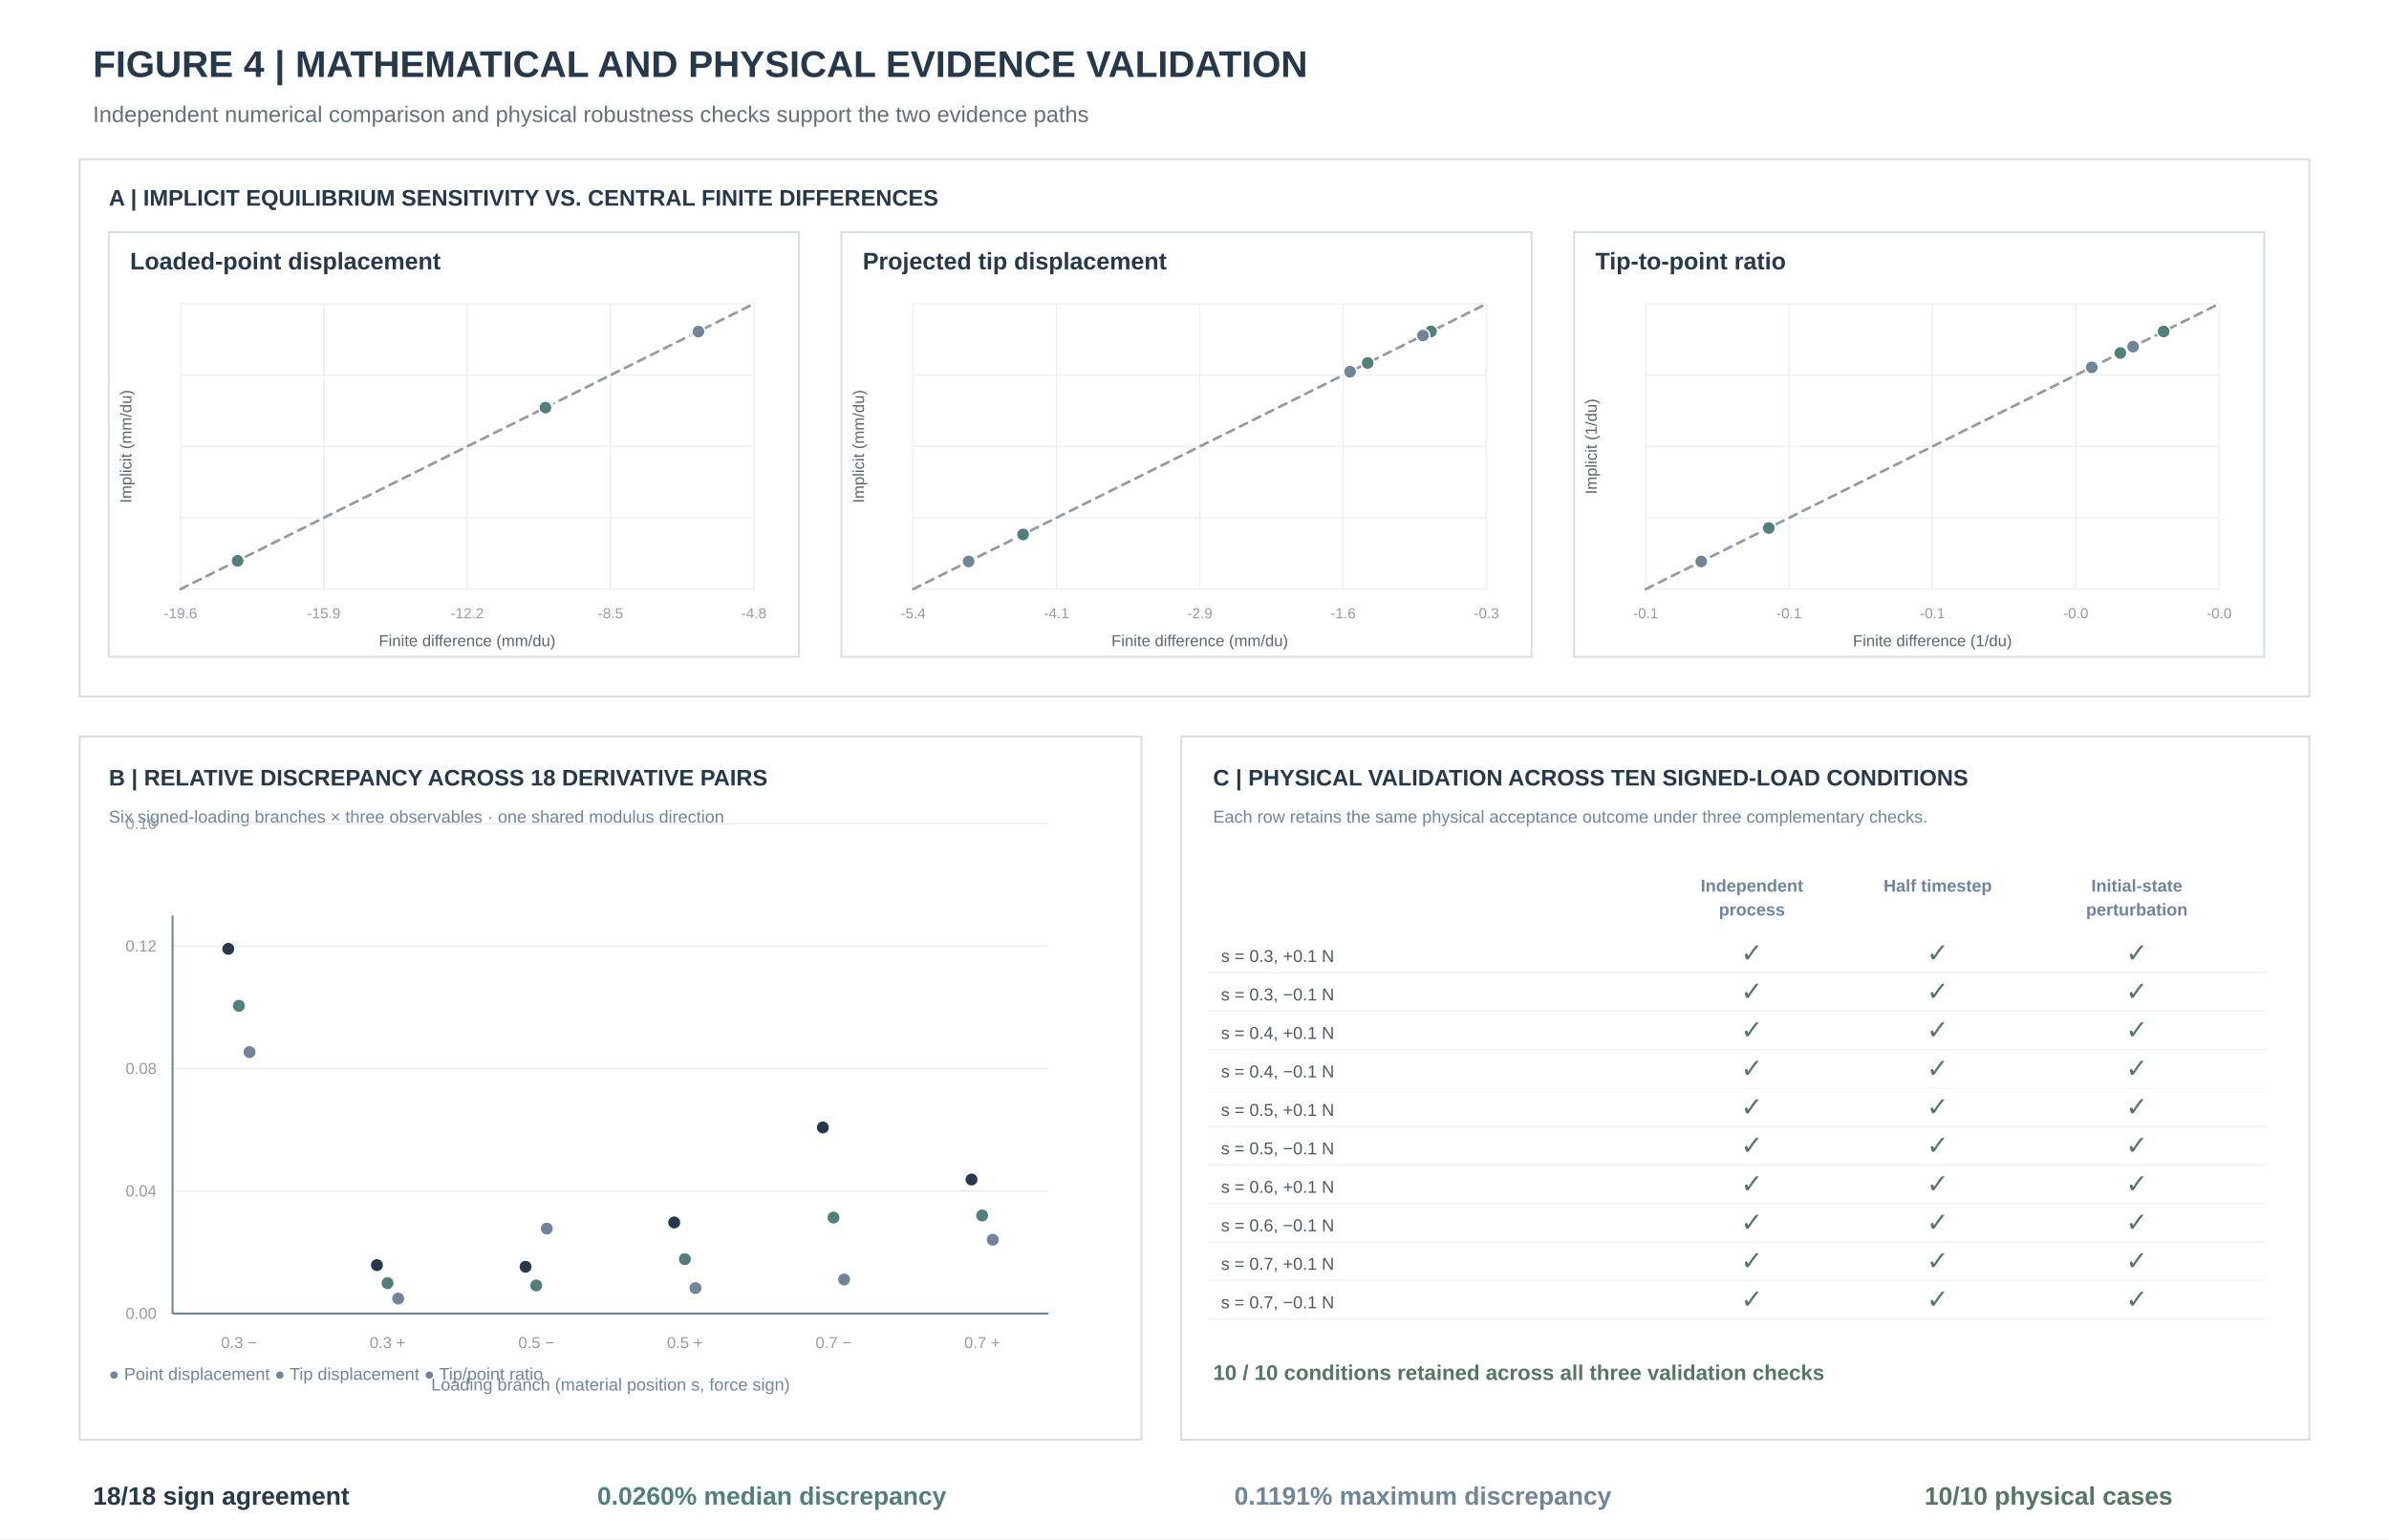
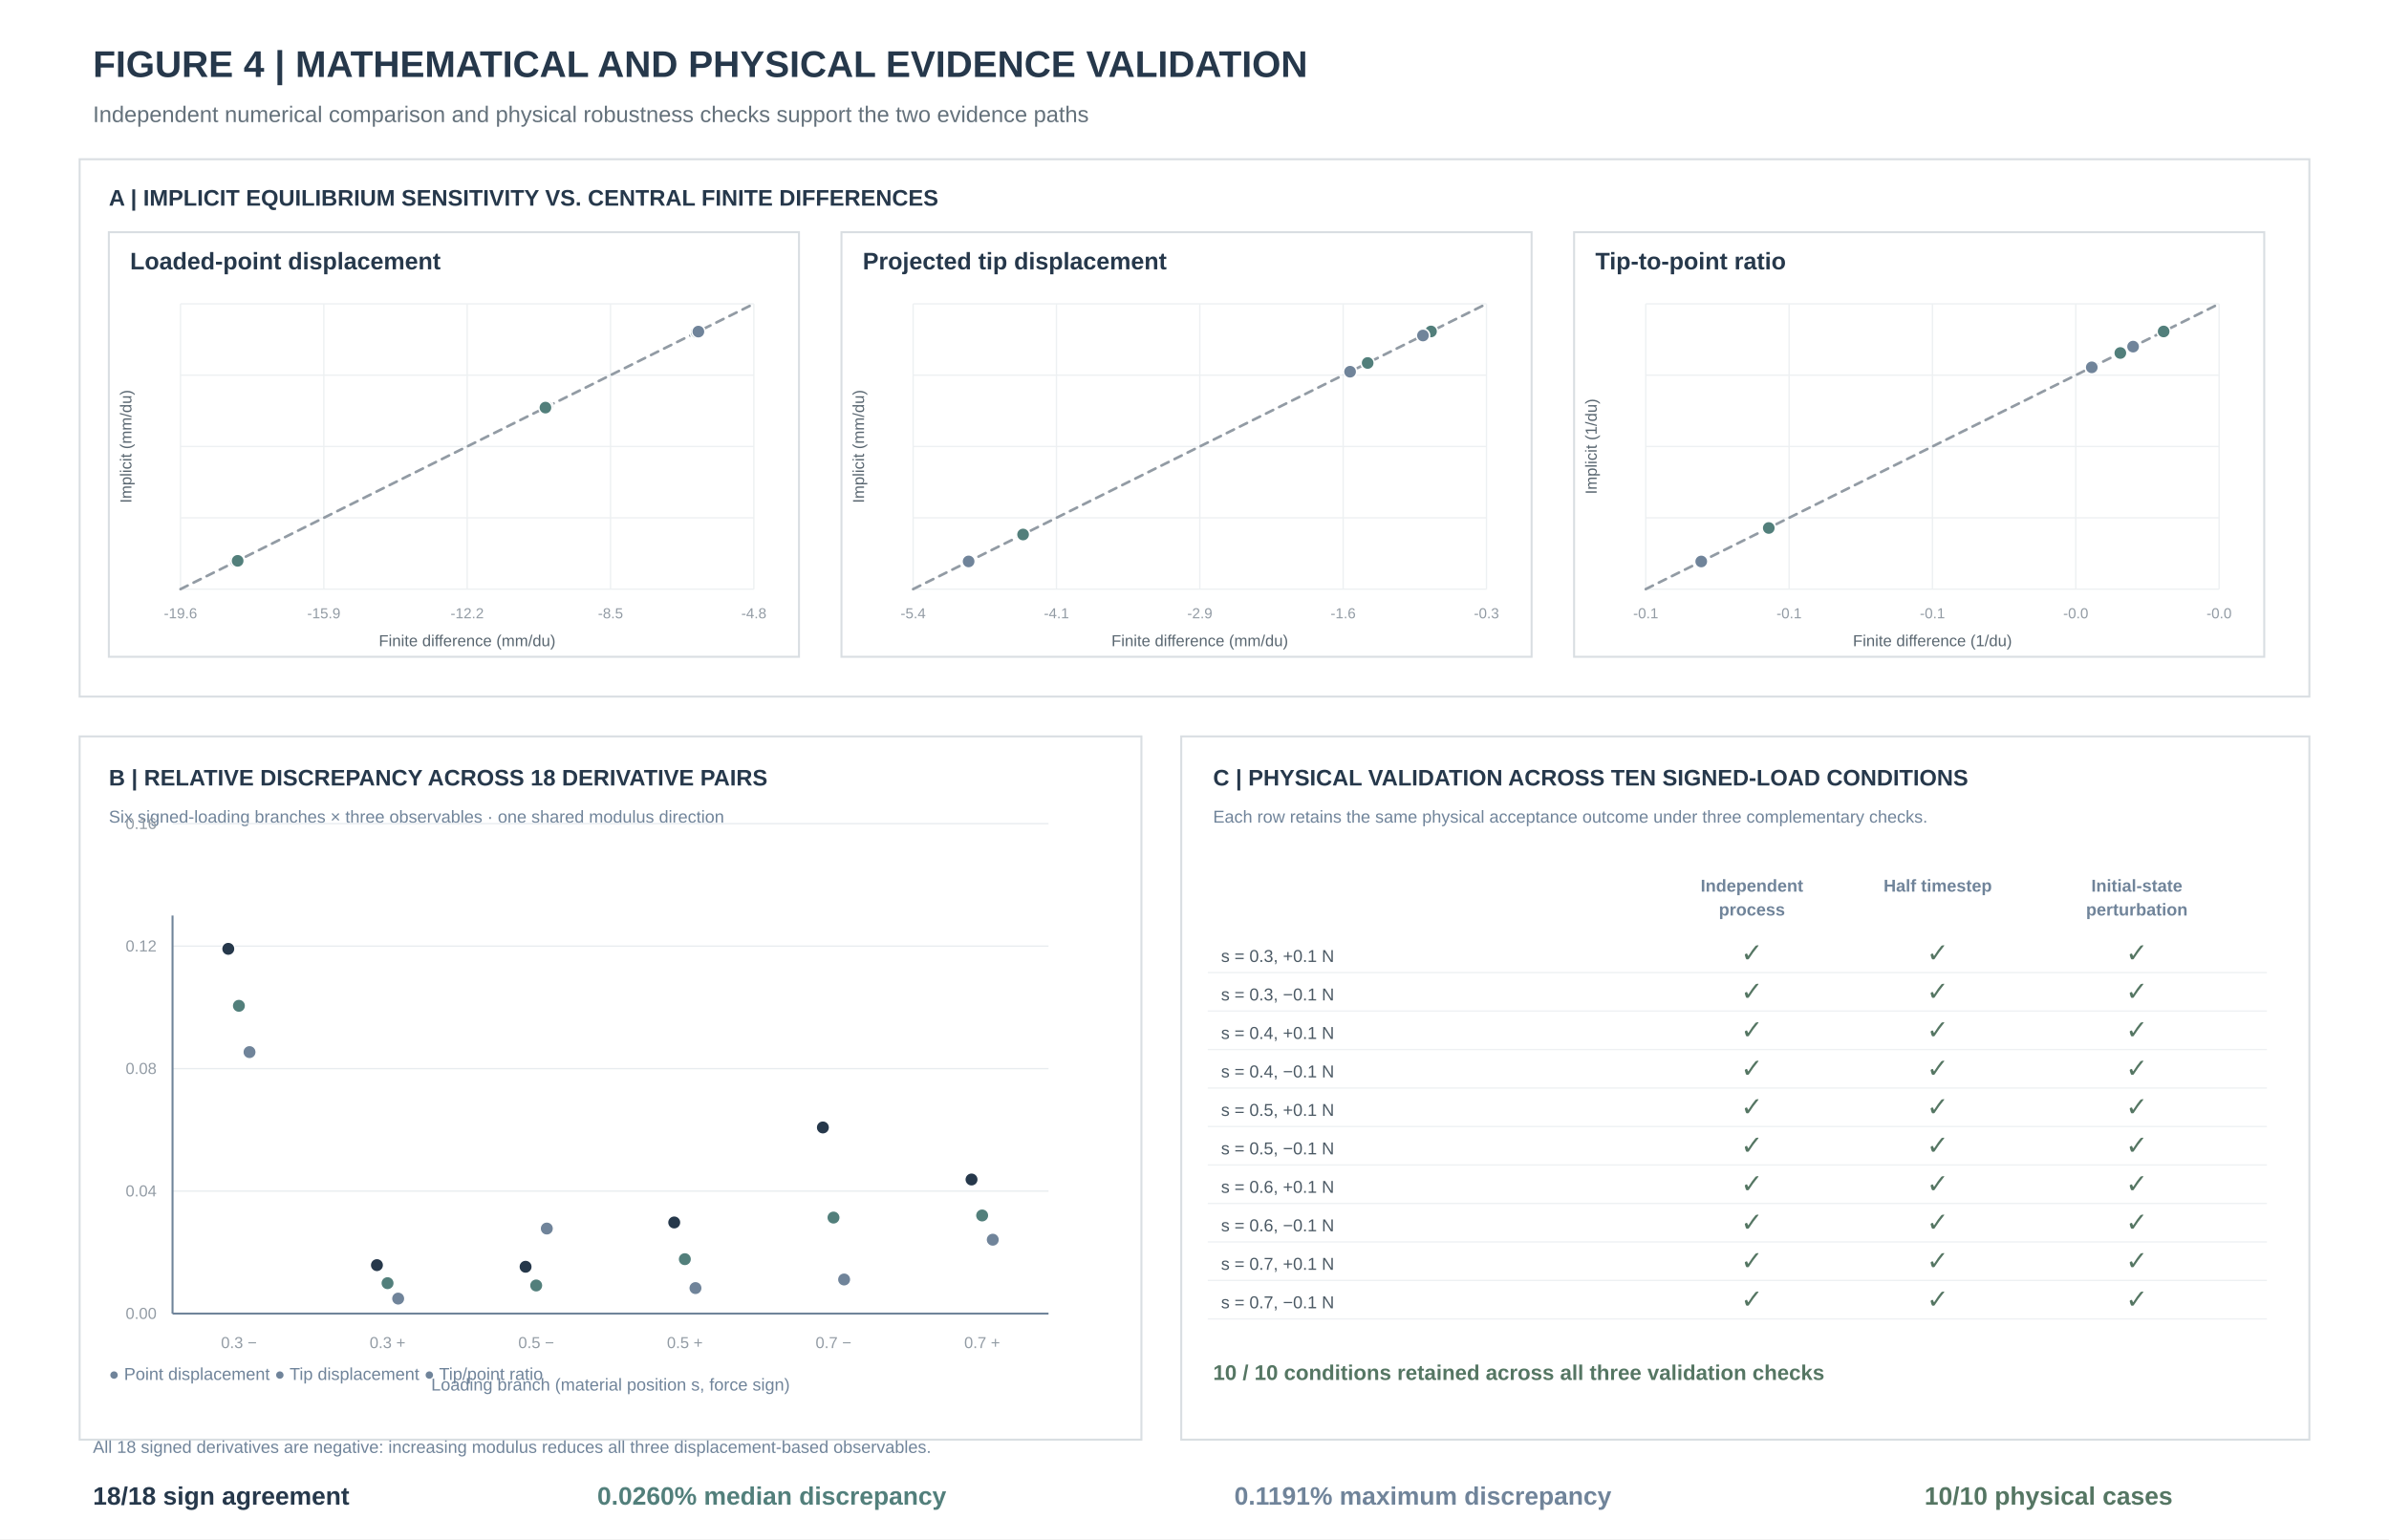
<svg xmlns="http://www.w3.org/2000/svg" width="1800" height="1160" viewBox="0 0 1800 1160">
  <rect width="1800" height="1160" fill="#FFFFFF" />
  <text x="70" y="58" font-family="Arial,Helvetica,sans-serif" font-size="28" font-weight="700" fill="#26384B" text-anchor="start">FIGURE 4  |  MATHEMATICAL AND PHYSICAL EVIDENCE VALIDATION</text>
  <text x="70" y="92" font-family="Arial,Helvetica,sans-serif" font-size="17" font-weight="400" fill="#64717B" text-anchor="start">Independent numerical comparison and physical robustness checks support the two evidence paths</text>
  <rect x="60" y="120" width="1680" height="405" fill="#FFFFFF" stroke="#D9DEE2" stroke-width="1.5" />
  <text x="82" y="155" font-family="Arial,Helvetica,sans-serif" font-size="17" font-weight="700" fill="#26384B" text-anchor="start">A  |  IMPLICIT EQUILIBRIUM SENSITIVITY VS. CENTRAL FINITE DIFFERENCES</text>
  <rect x="82" y="175" width="520" height="320" fill="#FFFFFF" stroke="#D9DEE2" stroke-width="1.5" />
  <text x="98" y="203" font-family="Arial,Helvetica,sans-serif" font-size="18" font-weight="700" fill="#26384B" text-anchor="start">Loaded-point displacement</text>
  <line x1="136" y1="229" x2="136" y2="444" stroke="#EDF0F2" stroke-width="1" />
  <line x1="136" y1="444" x2="568" y2="444" stroke="#EDF0F2" stroke-width="1" />
  <text x="136" y="466" font-family="Arial,Helvetica,sans-serif" font-size="11" font-weight="400" fill="#929BA4" text-anchor="middle">-19.6</text>
  <line x1="244" y1="229" x2="244" y2="444" stroke="#EDF0F2" stroke-width="1" />
  <line x1="136" y1="390.25" x2="568" y2="390.25" stroke="#EDF0F2" stroke-width="1" />
  <text x="244" y="466" font-family="Arial,Helvetica,sans-serif" font-size="11" font-weight="400" fill="#929BA4" text-anchor="middle">-15.9</text>
  <line x1="352" y1="229" x2="352" y2="444" stroke="#EDF0F2" stroke-width="1" />
  <line x1="136" y1="336.5" x2="568" y2="336.5" stroke="#EDF0F2" stroke-width="1" />
  <text x="352" y="466" font-family="Arial,Helvetica,sans-serif" font-size="11" font-weight="400" fill="#929BA4" text-anchor="middle">-12.2</text>
  <line x1="460" y1="229" x2="460" y2="444" stroke="#EDF0F2" stroke-width="1" />
  <line x1="136" y1="282.75" x2="568" y2="282.75" stroke="#EDF0F2" stroke-width="1" />
  <text x="460" y="466" font-family="Arial,Helvetica,sans-serif" font-size="11" font-weight="400" fill="#929BA4" text-anchor="middle">-8.5</text>
  <line x1="568" y1="229" x2="568" y2="444" stroke="#EDF0F2" stroke-width="1" />
  <line x1="136" y1="229" x2="568" y2="229" stroke="#EDF0F2" stroke-width="1" />
  <text x="568" y="466" font-family="Arial,Helvetica,sans-serif" font-size="11" font-weight="400" fill="#929BA4" text-anchor="middle">-4.8</text>
  <path d="M 136 444 L 568 229" fill="none" stroke="#929BA4" stroke-width="2" stroke-linecap="round" stroke-linejoin="round" stroke-dasharray="6 5" />
  <circle cx="177.806" cy="423.033" r="5" fill="#70849A" stroke="#FFFFFF" stroke-width="1.2" />
  <circle cx="524.967" cy="250.402" r="5" fill="#527F7B" stroke="#FFFFFF" stroke-width="1.2" />
  <circle cx="526.194" cy="249.915" r="5" fill="#70849A" stroke="#FFFFFF" stroke-width="1.2" />
  <circle cx="411.991" cy="306.666" r="5" fill="#70849A" stroke="#FFFFFF" stroke-width="1.2" />
  <circle cx="179.061" cy="422.685" r="5" fill="#527F7B" stroke="#FFFFFF" stroke-width="1.2" />
  <circle cx="410.966" cy="307.197" r="5" fill="#527F7B" stroke="#FFFFFF" stroke-width="1.2" />
  <text x="352" y="487" font-family="Arial,Helvetica,sans-serif" font-size="12" font-weight="400" fill="#596670" text-anchor="middle">Finite difference (mm/du)</text>
  <text x="99" y="336.5" transform="rotate(-90 99 336.5)" font-family="Arial" font-size="12" fill="#596670" text-anchor="middle">Implicit (mm/du)</text>
  <rect x="634" y="175" width="520" height="320" fill="#FFFFFF" stroke="#D9DEE2" stroke-width="1.5" />
  <text x="650" y="203" font-family="Arial,Helvetica,sans-serif" font-size="18" font-weight="700" fill="#26384B" text-anchor="start">Projected tip displacement</text>
  <line x1="688" y1="229" x2="688" y2="444" stroke="#EDF0F2" stroke-width="1" />
  <line x1="688" y1="444" x2="1120" y2="444" stroke="#EDF0F2" stroke-width="1" />
  <text x="688" y="466" font-family="Arial,Helvetica,sans-serif" font-size="11" font-weight="400" fill="#929BA4" text-anchor="middle">-5.4</text>
  <line x1="796" y1="229" x2="796" y2="444" stroke="#EDF0F2" stroke-width="1" />
  <line x1="688" y1="390.25" x2="1120" y2="390.25" stroke="#EDF0F2" stroke-width="1" />
  <text x="796" y="466" font-family="Arial,Helvetica,sans-serif" font-size="11" font-weight="400" fill="#929BA4" text-anchor="middle">-4.1</text>
  <line x1="904" y1="229" x2="904" y2="444" stroke="#EDF0F2" stroke-width="1" />
  <line x1="688" y1="336.5" x2="1120" y2="336.5" stroke="#EDF0F2" stroke-width="1" />
  <text x="904" y="466" font-family="Arial,Helvetica,sans-serif" font-size="11" font-weight="400" fill="#929BA4" text-anchor="middle">-2.9</text>
  <line x1="1012" y1="229" x2="1012" y2="444" stroke="#EDF0F2" stroke-width="1" />
  <line x1="688" y1="282.75" x2="1120" y2="282.75" stroke="#EDF0F2" stroke-width="1" />
  <text x="1012" y="466" font-family="Arial,Helvetica,sans-serif" font-size="11" font-weight="400" fill="#929BA4" text-anchor="middle">-1.6</text>
  <line x1="1120" y1="229" x2="1120" y2="444" stroke="#EDF0F2" stroke-width="1" />
  <line x1="688" y1="229" x2="1120" y2="229" stroke="#EDF0F2" stroke-width="1" />
  <text x="1120" y="466" font-family="Arial,Helvetica,sans-serif" font-size="11" font-weight="400" fill="#929BA4" text-anchor="middle">-0.3</text>
  <path d="M 688 444 L 1120 229" fill="none" stroke="#929BA4" stroke-width="2" stroke-linecap="round" stroke-linejoin="round" stroke-dasharray="6 5" />
  <circle cx="729.806" cy="423.128" r="5" fill="#70849A" stroke="#FFFFFF" stroke-width="1.2" />
  <circle cx="1078.187" cy="249.806" r="5" fill="#527F7B" stroke="#FFFFFF" stroke-width="1.2" />
  <circle cx="1072.133" cy="252.861" r="5" fill="#70849A" stroke="#FFFFFF" stroke-width="1.2" />
  <circle cx="1017.216" cy="280.148" r="5" fill="#70849A" stroke="#FFFFFF" stroke-width="1.2" />
  <circle cx="770.838" cy="402.833" r="5" fill="#527F7B" stroke="#FFFFFF" stroke-width="1.2" />
  <circle cx="1030.475" cy="273.566" r="5" fill="#527F7B" stroke="#FFFFFF" stroke-width="1.2" />
  <text x="904" y="487" font-family="Arial,Helvetica,sans-serif" font-size="12" font-weight="400" fill="#596670" text-anchor="middle">Finite difference (mm/du)</text>
  <text x="651" y="336.5" transform="rotate(-90 651 336.5)" font-family="Arial" font-size="12" fill="#596670" text-anchor="middle">Implicit (mm/du)</text>
  <rect x="1186" y="175" width="520" height="320" fill="#FFFFFF" stroke="#D9DEE2" stroke-width="1.5" />
  <text x="1202" y="203" font-family="Arial,Helvetica,sans-serif" font-size="18" font-weight="700" fill="#26384B" text-anchor="start">Tip-to-point ratio</text>
  <line x1="1240" y1="229" x2="1240" y2="444" stroke="#EDF0F2" stroke-width="1" />
  <line x1="1240" y1="444" x2="1672" y2="444" stroke="#EDF0F2" stroke-width="1" />
  <text x="1240" y="466" font-family="Arial,Helvetica,sans-serif" font-size="11" font-weight="400" fill="#929BA4" text-anchor="middle">-0.1</text>
  <line x1="1348" y1="229" x2="1348" y2="444" stroke="#EDF0F2" stroke-width="1" />
  <line x1="1240" y1="390.25" x2="1672" y2="390.25" stroke="#EDF0F2" stroke-width="1" />
  <text x="1348" y="466" font-family="Arial,Helvetica,sans-serif" font-size="11" font-weight="400" fill="#929BA4" text-anchor="middle">-0.1</text>
  <line x1="1456" y1="229" x2="1456" y2="444" stroke="#EDF0F2" stroke-width="1" />
  <line x1="1240" y1="336.5" x2="1672" y2="336.5" stroke="#EDF0F2" stroke-width="1" />
  <text x="1456" y="466" font-family="Arial,Helvetica,sans-serif" font-size="11" font-weight="400" fill="#929BA4" text-anchor="middle">-0.1</text>
  <line x1="1564" y1="229" x2="1564" y2="444" stroke="#EDF0F2" stroke-width="1" />
  <line x1="1240" y1="282.75" x2="1672" y2="282.75" stroke="#EDF0F2" stroke-width="1" />
  <text x="1564" y="466" font-family="Arial,Helvetica,sans-serif" font-size="11" font-weight="400" fill="#929BA4" text-anchor="middle">-0.0</text>
  <line x1="1672" y1="229" x2="1672" y2="444" stroke="#EDF0F2" stroke-width="1" />
  <line x1="1240" y1="229" x2="1672" y2="229" stroke="#EDF0F2" stroke-width="1" />
  <text x="1672" y="466" font-family="Arial,Helvetica,sans-serif" font-size="11" font-weight="400" fill="#929BA4" text-anchor="middle">-0.0</text>
  <path d="M 1240 444 L 1672 229" fill="none" stroke="#929BA4" stroke-width="2" stroke-linecap="round" stroke-linejoin="round" stroke-dasharray="6 5" />
  <circle cx="1281.806" cy="423.165" r="5" fill="#70849A" stroke="#FFFFFF" stroke-width="1.2" />
  <circle cx="1597.57" cy="266.038" r="5" fill="#527F7B" stroke="#FFFFFF" stroke-width="1.2" />
  <circle cx="1576.056" cy="276.844" r="5" fill="#70849A" stroke="#FFFFFF" stroke-width="1.2" />
  <circle cx="1607.186" cy="261.231" r="5" fill="#70849A" stroke="#FFFFFF" stroke-width="1.2" />
  <circle cx="1332.688" cy="397.926" r="5" fill="#527F7B" stroke="#FFFFFF" stroke-width="1.2" />
  <circle cx="1630.194" cy="249.813" r="5" fill="#527F7B" stroke="#FFFFFF" stroke-width="1.2" />
  <text x="1456" y="487" font-family="Arial,Helvetica,sans-serif" font-size="12" font-weight="400" fill="#596670" text-anchor="middle">Finite difference (1/du)</text>
  <text x="1203" y="336.5" transform="rotate(-90 1203 336.5)" font-family="Arial" font-size="12" fill="#596670" text-anchor="middle">Implicit (1/du)</text>
  <rect x="60" y="555" width="800" height="530" fill="#FFFFFF" stroke="#D9DEE2" stroke-width="1.5" />
  <text x="82" y="592" font-family="Arial,Helvetica,sans-serif" font-size="17" font-weight="700" fill="#26384B" text-anchor="start">B  |  RELATIVE DISCREPANCY ACROSS 18 DERIVATIVE PAIRS</text>
  <text x="82" y="620" font-family="Arial,Helvetica,sans-serif" font-size="13" font-weight="400" fill="#70849A" text-anchor="start">Six signed-loading branches × three observables · one shared modulus direction</text>
  <line x1="130" y1="990" x2="790" y2="990" stroke="#E8ECEF" stroke-width="1" />
  <text x="118" y="994" font-family="Arial,Helvetica,sans-serif" font-size="12" font-weight="400" fill="#929BA4" text-anchor="end">0.00</text>
  <line x1="130" y1="897.692" x2="790" y2="897.692" stroke="#E8ECEF" stroke-width="1" />
  <text x="118" y="901.692" font-family="Arial,Helvetica,sans-serif" font-size="12" font-weight="400" fill="#929BA4" text-anchor="end">0.04</text>
  <line x1="130" y1="805.385" x2="790" y2="805.385" stroke="#E8ECEF" stroke-width="1" />
  <text x="118" y="809.385" font-family="Arial,Helvetica,sans-serif" font-size="12" font-weight="400" fill="#929BA4" text-anchor="end">0.08</text>
  <line x1="130" y1="713.077" x2="790" y2="713.077" stroke="#E8ECEF" stroke-width="1" />
  <text x="118" y="717.077" font-family="Arial,Helvetica,sans-serif" font-size="12" font-weight="400" fill="#929BA4" text-anchor="end">0.12</text>
  <line x1="130" y1="620.769" x2="790" y2="620.769" stroke="#E8ECEF" stroke-width="1" />
  <text x="118" y="624.769" font-family="Arial,Helvetica,sans-serif" font-size="12" font-weight="400" fill="#929BA4" text-anchor="end">0.16</text>
  <line x1="130" y1="690" x2="130" y2="990" stroke="#70849A" stroke-width="1.5" />
  <line x1="130" y1="990" x2="790" y2="990" stroke="#70849A" stroke-width="1.5" />
  <text x="180" y="1016" font-family="Arial,Helvetica,sans-serif" font-size="12" font-weight="400" fill="#929BA4" text-anchor="middle">0.3 −</text>
  <circle cx="172" cy="715.102" r="5" fill="#26384B" stroke="#FFFFFF" stroke-width="1" />
  <circle cx="180" cy="758.04" r="5" fill="#527F7B" stroke="#FFFFFF" stroke-width="1" />
  <circle cx="188" cy="792.926" r="5" fill="#70849A" stroke="#FFFFFF" stroke-width="1" />
  <text x="292" y="1016" font-family="Arial,Helvetica,sans-serif" font-size="12" font-weight="400" fill="#929BA4" text-anchor="middle">0.3 +</text>
  <circle cx="284" cy="953.483" r="5" fill="#26384B" stroke="#FFFFFF" stroke-width="1" />
  <circle cx="292" cy="967.075" r="5" fill="#527F7B" stroke="#FFFFFF" stroke-width="1" />
  <circle cx="300" cy="978.698" r="5" fill="#70849A" stroke="#FFFFFF" stroke-width="1" />
  <text x="404" y="1016" font-family="Arial,Helvetica,sans-serif" font-size="12" font-weight="400" fill="#929BA4" text-anchor="middle">0.5 −</text>
  <circle cx="396" cy="954.714" r="5" fill="#26384B" stroke="#FFFFFF" stroke-width="1" />
  <circle cx="404" cy="968.812" r="5" fill="#527F7B" stroke="#FFFFFF" stroke-width="1" />
  <circle cx="412" cy="925.909" r="5" fill="#70849A" stroke="#FFFFFF" stroke-width="1" />
  <text x="516" y="1016" font-family="Arial,Helvetica,sans-serif" font-size="12" font-weight="400" fill="#929BA4" text-anchor="middle">0.5 +</text>
  <circle cx="508" cy="921.326" r="5" fill="#26384B" stroke="#FFFFFF" stroke-width="1" />
  <circle cx="516" cy="948.993" r="5" fill="#527F7B" stroke="#FFFFFF" stroke-width="1" />
  <circle cx="524" cy="970.78" r="5" fill="#70849A" stroke="#FFFFFF" stroke-width="1" />
  <text x="628" y="1016" font-family="Arial,Helvetica,sans-serif" font-size="12" font-weight="400" fill="#929BA4" text-anchor="middle">0.7 −</text>
  <circle cx="620" cy="849.723" r="5" fill="#26384B" stroke="#FFFFFF" stroke-width="1" />
  <circle cx="628" cy="917.643" r="5" fill="#527F7B" stroke="#FFFFFF" stroke-width="1" />
  <circle cx="636" cy="964.311" r="5" fill="#70849A" stroke="#FFFFFF" stroke-width="1" />
  <text x="740" y="1016" font-family="Arial,Helvetica,sans-serif" font-size="12" font-weight="400" fill="#929BA4" text-anchor="middle">0.7 +</text>
  <circle cx="732" cy="888.946" r="5" fill="#26384B" stroke="#FFFFFF" stroke-width="1" />
  <circle cx="740" cy="916.05" r="5" fill="#527F7B" stroke="#FFFFFF" stroke-width="1" />
  <circle cx="748" cy="934.321" r="5" fill="#70849A" stroke="#FFFFFF" stroke-width="1" />
  <text x="460" y="1048" font-family="Arial,Helvetica,sans-serif" font-size="13" font-weight="400" fill="#70849A" text-anchor="middle">Loading branch (material position s, force sign)</text>
  <text x="82" y="1040" font-family="Arial,Helvetica,sans-serif" font-size="13" font-weight="400" fill="#70849A" text-anchor="start">● Point displacement     ● Tip displacement     ● Tip/point ratio</text>
  <rect x="890" y="555" width="850" height="530" fill="#FFFFFF" stroke="#D9DEE2" stroke-width="1.5" />
  <text x="914" y="592" font-family="Arial,Helvetica,sans-serif" font-size="17" font-weight="700" fill="#26384B" text-anchor="start">C  |  PHYSICAL VALIDATION ACROSS TEN SIGNED-LOAD CONDITIONS</text>
  <text x="914" y="620" font-family="Arial,Helvetica,sans-serif" font-size="13" font-weight="400" fill="#70849A" text-anchor="start">Each row retains the same physical acceptance outcome under three complementary checks.</text>
  <text x="1320" y="672" font-family="Arial,Helvetica,sans-serif" font-size="13" font-weight="700" fill="#70849A" text-anchor="middle">Independent</text>
  <text x="1320" y="690" font-family="Arial,Helvetica,sans-serif" font-size="13" font-weight="700" fill="#70849A" text-anchor="middle">process</text>
  <text x="1460" y="672" font-family="Arial,Helvetica,sans-serif" font-size="13" font-weight="700" fill="#70849A" text-anchor="middle">Half timestep</text>
  <text x="1610" y="672" font-family="Arial,Helvetica,sans-serif" font-size="13" font-weight="700" fill="#70849A" text-anchor="middle">Initial-state</text>
  <text x="1610" y="690" font-family="Arial,Helvetica,sans-serif" font-size="13" font-weight="700" fill="#70849A" text-anchor="middle">perturbation</text>
  <text x="920" y="725" font-family="Arial,Helvetica,sans-serif" font-size="13" font-weight="400" fill="#4B5964" text-anchor="start">s = 0.3, +0.1 N</text>
  <line x1="910" y1="733" x2="1708" y2="733" stroke="#EEF1F3" stroke-width="1" />
  <text x="1320" y="725" font-family="Arial,Helvetica,sans-serif" font-size="20" font-weight="700" fill="#557663" text-anchor="middle">✓</text>
  <text x="1460" y="725" font-family="Arial,Helvetica,sans-serif" font-size="20" font-weight="700" fill="#557663" text-anchor="middle">✓</text>
  <text x="1610" y="725" font-family="Arial,Helvetica,sans-serif" font-size="20" font-weight="700" fill="#557663" text-anchor="middle">✓</text>
  <text x="920" y="754" font-family="Arial,Helvetica,sans-serif" font-size="13" font-weight="400" fill="#4B5964" text-anchor="start">s = 0.3, −0.1 N</text>
  <line x1="910" y1="762" x2="1708" y2="762" stroke="#EEF1F3" stroke-width="1" />
  <text x="1320" y="754" font-family="Arial,Helvetica,sans-serif" font-size="20" font-weight="700" fill="#557663" text-anchor="middle">✓</text>
  <text x="1460" y="754" font-family="Arial,Helvetica,sans-serif" font-size="20" font-weight="700" fill="#557663" text-anchor="middle">✓</text>
  <text x="1610" y="754" font-family="Arial,Helvetica,sans-serif" font-size="20" font-weight="700" fill="#557663" text-anchor="middle">✓</text>
  <text x="920" y="783" font-family="Arial,Helvetica,sans-serif" font-size="13" font-weight="400" fill="#4B5964" text-anchor="start">s = 0.4, +0.1 N</text>
  <line x1="910" y1="791" x2="1708" y2="791" stroke="#EEF1F3" stroke-width="1" />
  <text x="1320" y="783" font-family="Arial,Helvetica,sans-serif" font-size="20" font-weight="700" fill="#557663" text-anchor="middle">✓</text>
  <text x="1460" y="783" font-family="Arial,Helvetica,sans-serif" font-size="20" font-weight="700" fill="#557663" text-anchor="middle">✓</text>
  <text x="1610" y="783" font-family="Arial,Helvetica,sans-serif" font-size="20" font-weight="700" fill="#557663" text-anchor="middle">✓</text>
  <text x="920" y="812" font-family="Arial,Helvetica,sans-serif" font-size="13" font-weight="400" fill="#4B5964" text-anchor="start">s = 0.4, −0.1 N</text>
  <line x1="910" y1="820" x2="1708" y2="820" stroke="#EEF1F3" stroke-width="1" />
  <text x="1320" y="812" font-family="Arial,Helvetica,sans-serif" font-size="20" font-weight="700" fill="#557663" text-anchor="middle">✓</text>
  <text x="1460" y="812" font-family="Arial,Helvetica,sans-serif" font-size="20" font-weight="700" fill="#557663" text-anchor="middle">✓</text>
  <text x="1610" y="812" font-family="Arial,Helvetica,sans-serif" font-size="20" font-weight="700" fill="#557663" text-anchor="middle">✓</text>
  <text x="920" y="841" font-family="Arial,Helvetica,sans-serif" font-size="13" font-weight="400" fill="#4B5964" text-anchor="start">s = 0.5, +0.1 N</text>
  <line x1="910" y1="849" x2="1708" y2="849" stroke="#EEF1F3" stroke-width="1" />
  <text x="1320" y="841" font-family="Arial,Helvetica,sans-serif" font-size="20" font-weight="700" fill="#557663" text-anchor="middle">✓</text>
  <text x="1460" y="841" font-family="Arial,Helvetica,sans-serif" font-size="20" font-weight="700" fill="#557663" text-anchor="middle">✓</text>
  <text x="1610" y="841" font-family="Arial,Helvetica,sans-serif" font-size="20" font-weight="700" fill="#557663" text-anchor="middle">✓</text>
  <text x="920" y="870" font-family="Arial,Helvetica,sans-serif" font-size="13" font-weight="400" fill="#4B5964" text-anchor="start">s = 0.5, −0.1 N</text>
  <line x1="910" y1="878" x2="1708" y2="878" stroke="#EEF1F3" stroke-width="1" />
  <text x="1320" y="870" font-family="Arial,Helvetica,sans-serif" font-size="20" font-weight="700" fill="#557663" text-anchor="middle">✓</text>
  <text x="1460" y="870" font-family="Arial,Helvetica,sans-serif" font-size="20" font-weight="700" fill="#557663" text-anchor="middle">✓</text>
  <text x="1610" y="870" font-family="Arial,Helvetica,sans-serif" font-size="20" font-weight="700" fill="#557663" text-anchor="middle">✓</text>
  <text x="920" y="899" font-family="Arial,Helvetica,sans-serif" font-size="13" font-weight="400" fill="#4B5964" text-anchor="start">s = 0.6, +0.1 N</text>
  <line x1="910" y1="907" x2="1708" y2="907" stroke="#EEF1F3" stroke-width="1" />
  <text x="1320" y="899" font-family="Arial,Helvetica,sans-serif" font-size="20" font-weight="700" fill="#557663" text-anchor="middle">✓</text>
  <text x="1460" y="899" font-family="Arial,Helvetica,sans-serif" font-size="20" font-weight="700" fill="#557663" text-anchor="middle">✓</text>
  <text x="1610" y="899" font-family="Arial,Helvetica,sans-serif" font-size="20" font-weight="700" fill="#557663" text-anchor="middle">✓</text>
  <text x="920" y="928" font-family="Arial,Helvetica,sans-serif" font-size="13" font-weight="400" fill="#4B5964" text-anchor="start">s = 0.6, −0.1 N</text>
  <line x1="910" y1="936" x2="1708" y2="936" stroke="#EEF1F3" stroke-width="1" />
  <text x="1320" y="928" font-family="Arial,Helvetica,sans-serif" font-size="20" font-weight="700" fill="#557663" text-anchor="middle">✓</text>
  <text x="1460" y="928" font-family="Arial,Helvetica,sans-serif" font-size="20" font-weight="700" fill="#557663" text-anchor="middle">✓</text>
  <text x="1610" y="928" font-family="Arial,Helvetica,sans-serif" font-size="20" font-weight="700" fill="#557663" text-anchor="middle">✓</text>
  <text x="920" y="957" font-family="Arial,Helvetica,sans-serif" font-size="13" font-weight="400" fill="#4B5964" text-anchor="start">s = 0.7, +0.1 N</text>
  <line x1="910" y1="965" x2="1708" y2="965" stroke="#EEF1F3" stroke-width="1" />
  <text x="1320" y="957" font-family="Arial,Helvetica,sans-serif" font-size="20" font-weight="700" fill="#557663" text-anchor="middle">✓</text>
  <text x="1460" y="957" font-family="Arial,Helvetica,sans-serif" font-size="20" font-weight="700" fill="#557663" text-anchor="middle">✓</text>
  <text x="1610" y="957" font-family="Arial,Helvetica,sans-serif" font-size="20" font-weight="700" fill="#557663" text-anchor="middle">✓</text>
  <text x="920" y="986" font-family="Arial,Helvetica,sans-serif" font-size="13" font-weight="400" fill="#4B5964" text-anchor="start">s = 0.7, −0.1 N</text>
  <line x1="910" y1="994" x2="1708" y2="994" stroke="#EEF1F3" stroke-width="1" />
  <text x="1320" y="986" font-family="Arial,Helvetica,sans-serif" font-size="20" font-weight="700" fill="#557663" text-anchor="middle">✓</text>
  <text x="1460" y="986" font-family="Arial,Helvetica,sans-serif" font-size="20" font-weight="700" fill="#557663" text-anchor="middle">✓</text>
  <text x="1610" y="986" font-family="Arial,Helvetica,sans-serif" font-size="20" font-weight="700" fill="#557663" text-anchor="middle">✓</text>
  <text x="914" y="1040" font-family="Arial,Helvetica,sans-serif" font-size="16" font-weight="700" fill="#557663" text-anchor="start">10 / 10 conditions retained across all three validation checks</text>
+   <text x="70" y="1095" font-family="Arial,Helvetica,sans-serif" font-size="13" font-weight="400" fill="#70849A" text-anchor="start">All 18 signed derivatives are negative: increasing modulus reduces all three displacement-based observables.</text>
  <text x="70" y="1134" font-family="Arial,Helvetica,sans-serif" font-size="19" font-weight="700" fill="#26384B" text-anchor="start">18/18 sign agreement</text>
  <text x="450" y="1134" font-family="Arial,Helvetica,sans-serif" font-size="19" font-weight="700" fill="#527F7B" text-anchor="start">0.0260% median discrepancy</text>
  <text x="930" y="1134" font-family="Arial,Helvetica,sans-serif" font-size="19" font-weight="700" fill="#70849A" text-anchor="start">0.1191% maximum discrepancy</text>
  <text x="1450" y="1134" font-family="Arial,Helvetica,sans-serif" font-size="19" font-weight="700" fill="#557663" text-anchor="start">10/10 physical cases</text>
</svg>
